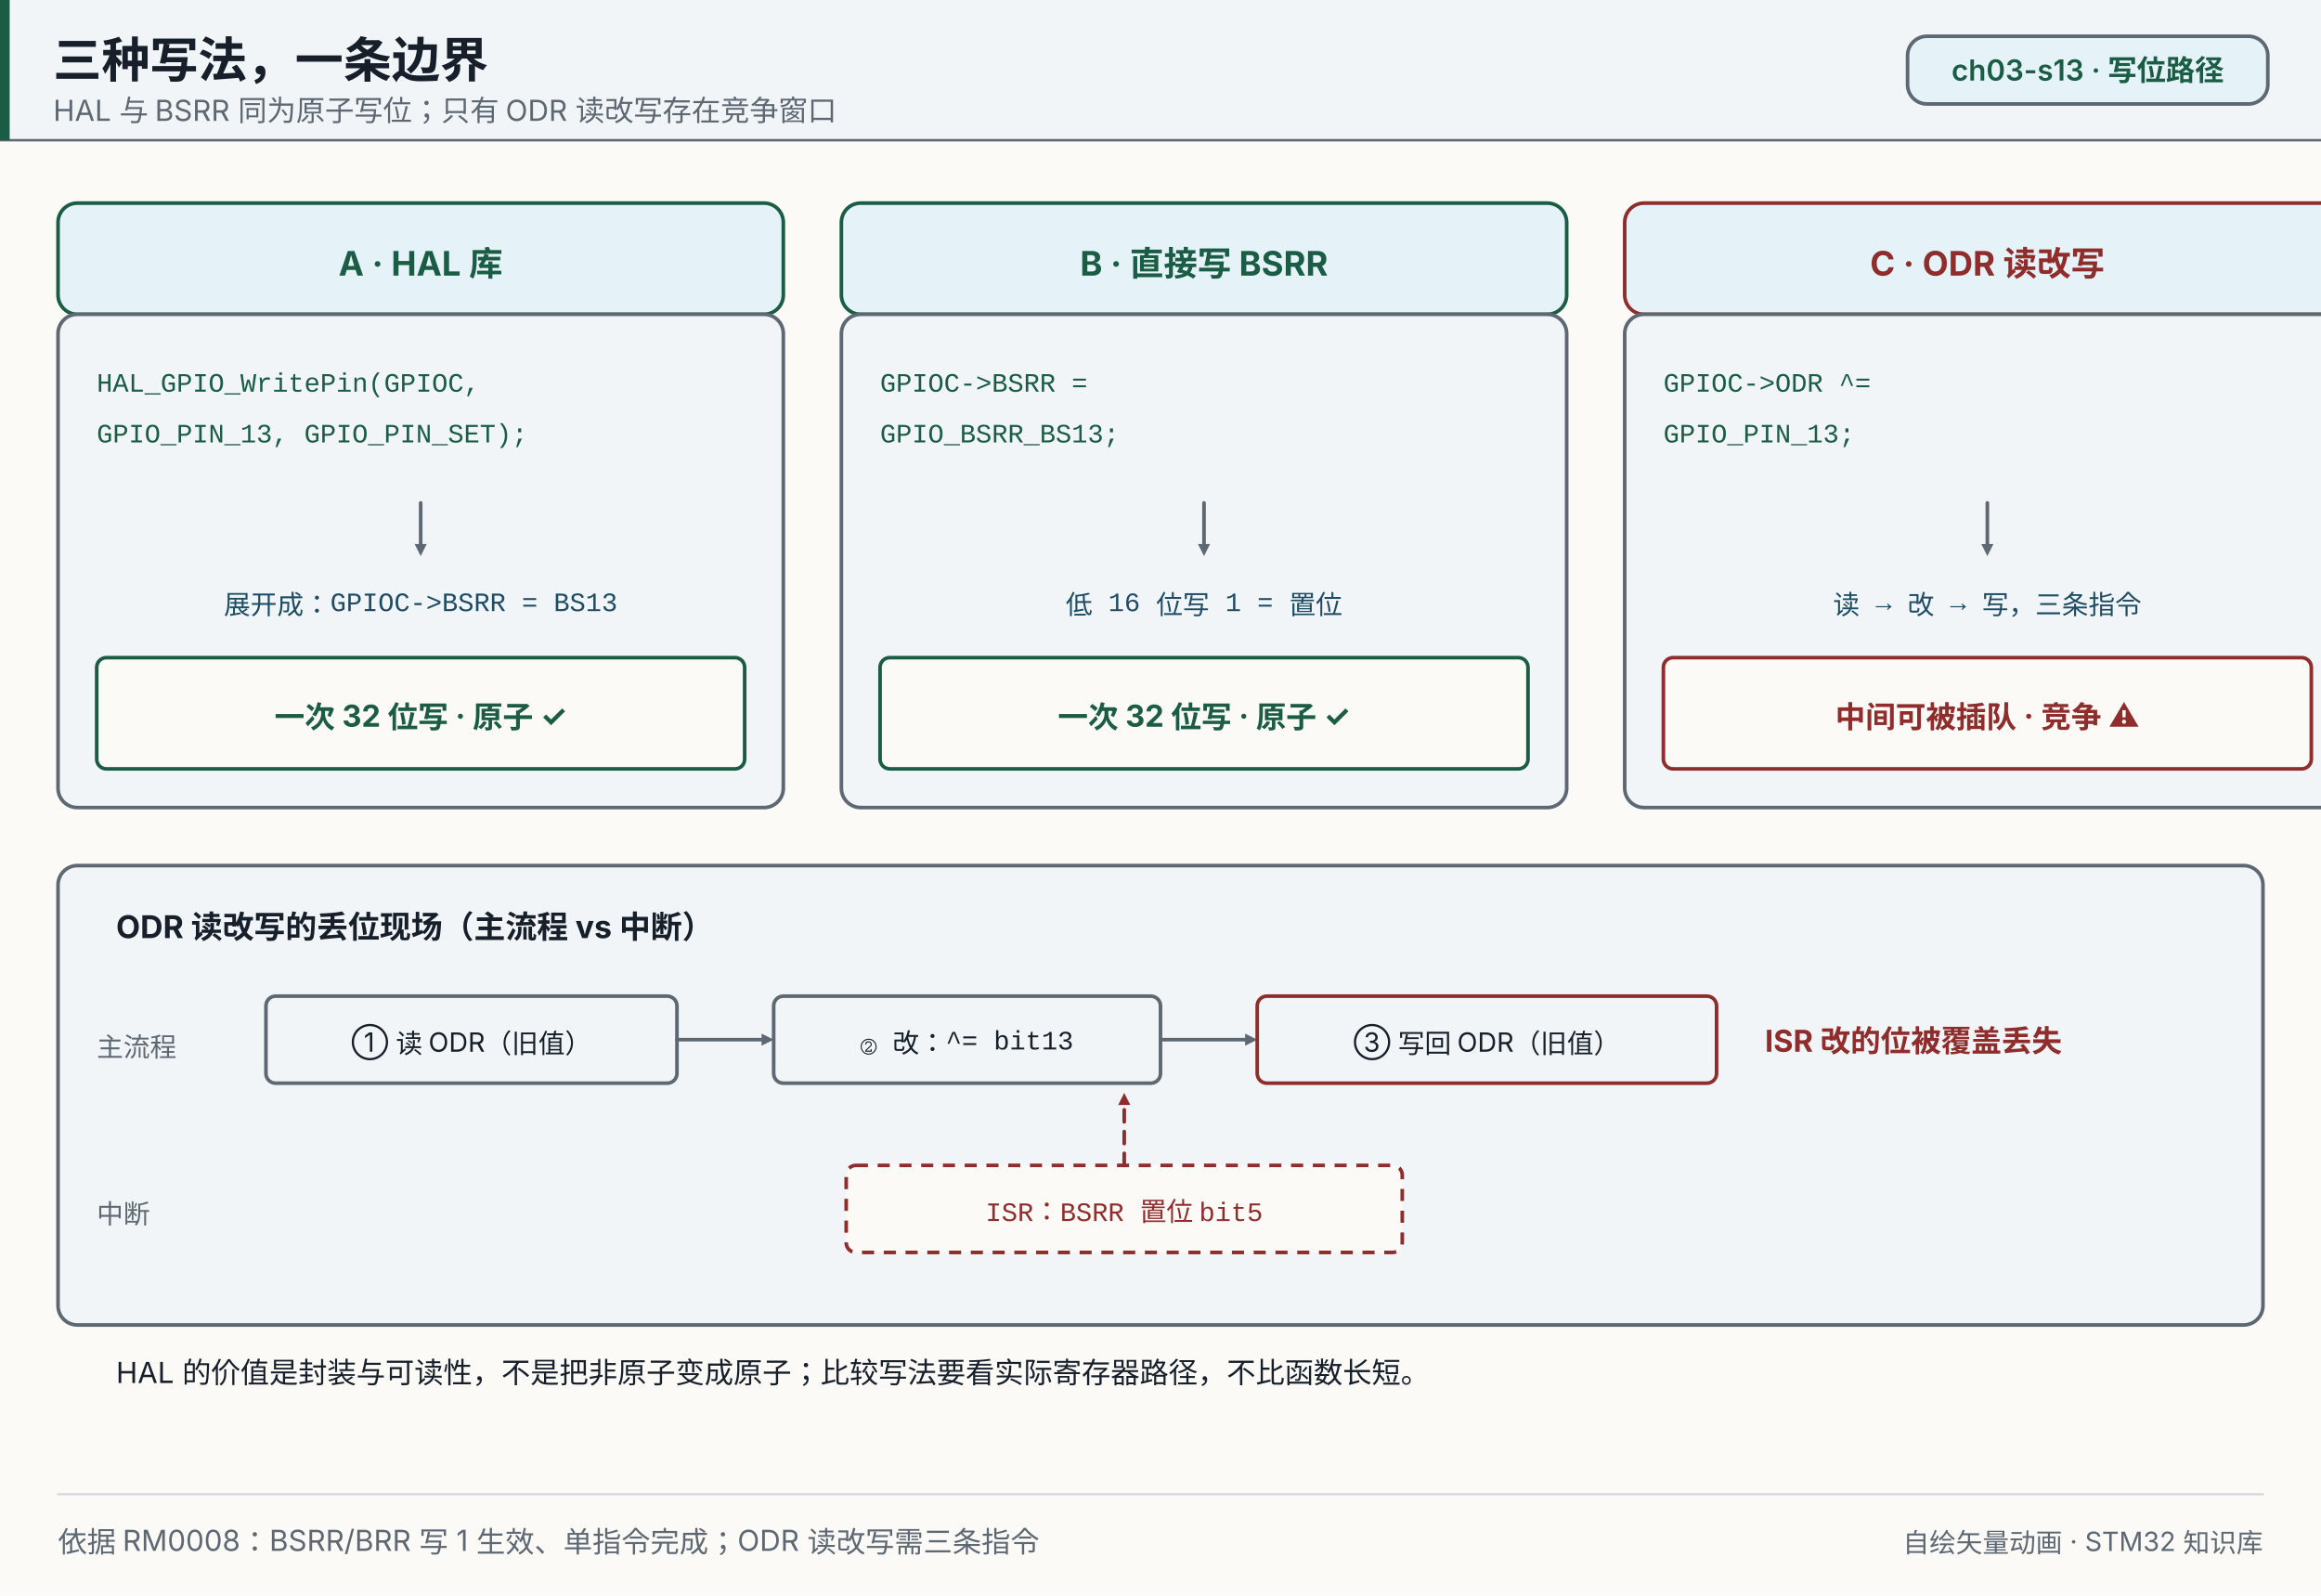
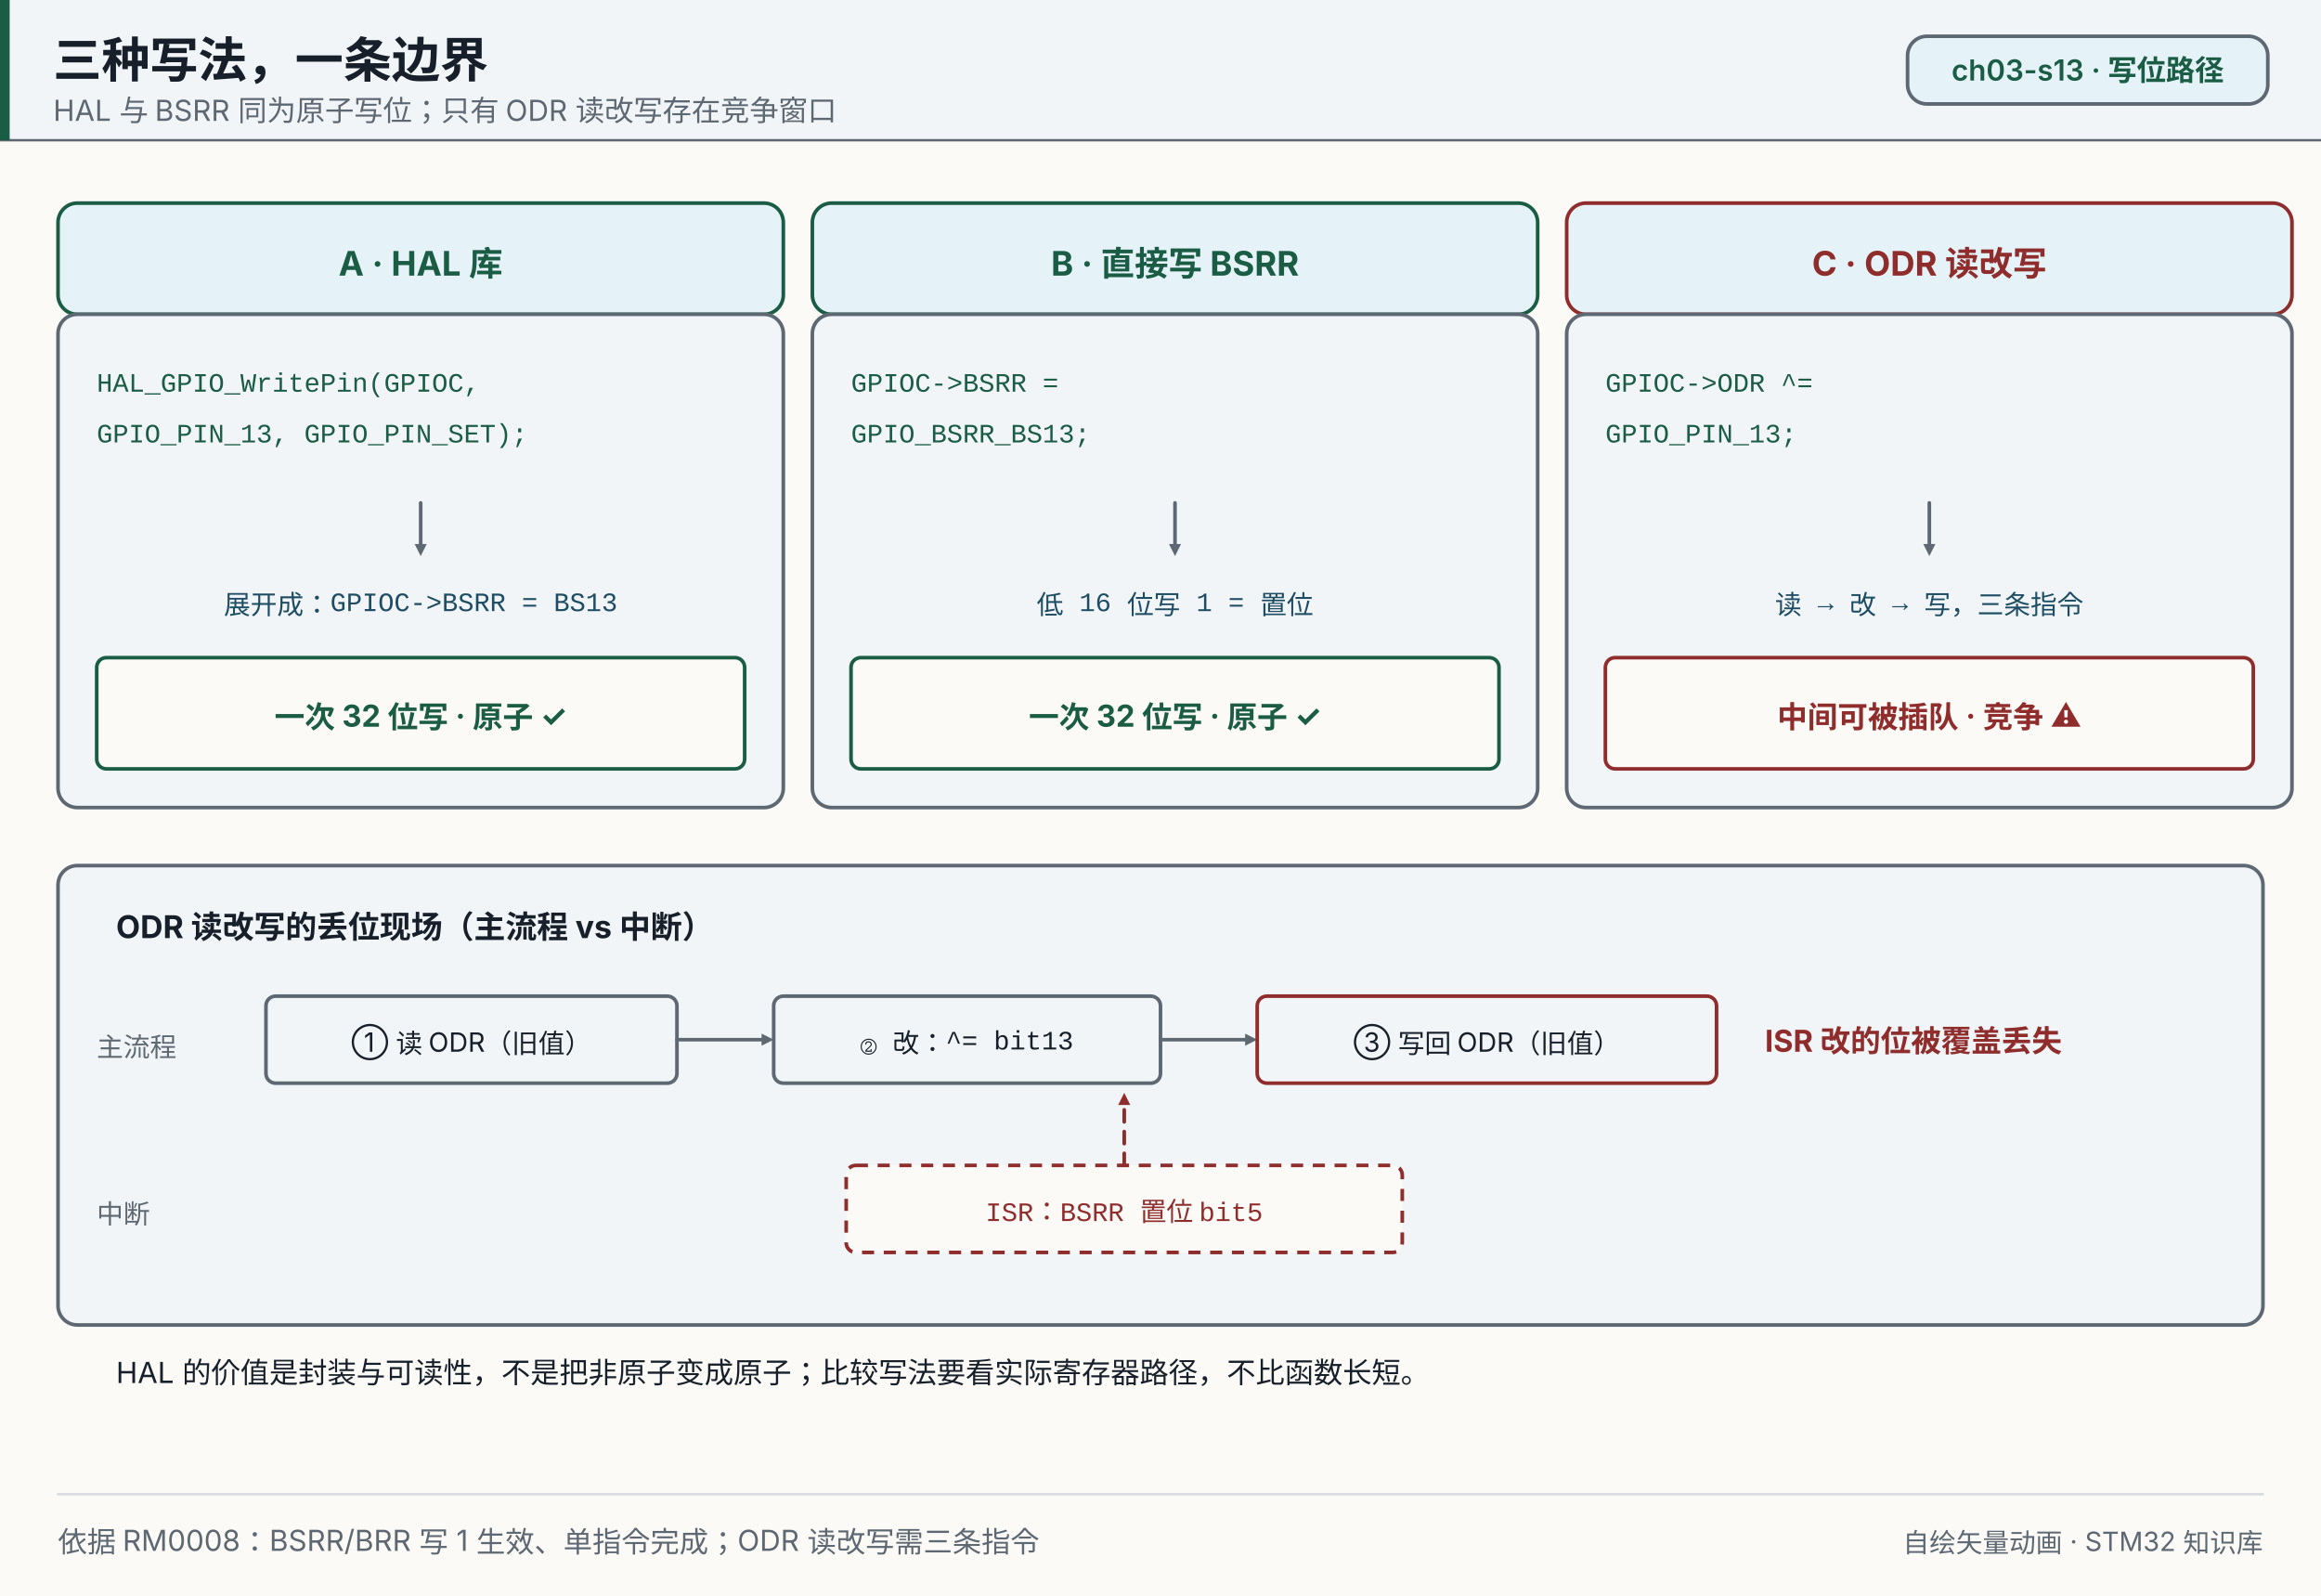
<svg xmlns="http://www.w3.org/2000/svg" width="960" height="660" viewBox="0 0 960 660" role="img" aria-label="三种写法，一条边界">
  <rect x="0" y="0" width="960" height="660" fill="#fbfaf7" />
  <rect x="0" y="0" width="960" height="58" fill="#f1f5f7" opacity="1" />
  <line x1="0" y1="58" x2="960" y2="58" stroke="#5e6872" stroke-width="1" stroke-linecap="round" opacity="1" />
  <rect x="0" y="0" width="4" height="58" fill="#1b5c45" opacity="1" />
  <text x="22" y="32" font-size="20" fill="#17202a" text-anchor="start" opacity="1" font-family="'PingFang SC','Hiragino Sans GB','Microsoft YaHei',system-ui,-apple-system,'Segoe UI',sans-serif" font-weight="700">三种写法，一条边界</text>
  <text x="22" y="50" font-size="12" fill="#5e6872" text-anchor="start" opacity="1" font-family="'PingFang SC','Hiragino Sans GB','Microsoft YaHei',system-ui,-apple-system,'Segoe UI',sans-serif">HAL 与 BSRR 同为原子写位；只有 ODR 读改写存在竞争窗口</text>
  <rect x="789" y="15" width="149" height="28" fill="#e5f3f8" opacity="1" rx="8" stroke="#5e6872" stroke-width="1.5" />
  <text x="863.5" y="33.32" font-size="12" fill="#1b5c45" text-anchor="middle" opacity="1" font-family="'PingFang SC','Hiragino Sans GB','Microsoft YaHei',system-ui,-apple-system,'Segoe UI',sans-serif" font-weight="600">ch03-s13 · 写位路径</text>
  <rect x="24" y="84" width="300" height="46" fill="#e5f3f8" opacity="1" rx="8" stroke="#1b5c45" stroke-width="1.5" />
  <text x="174" y="114" font-size="14" fill="#1b5c45" text-anchor="middle" opacity="1" font-family="'PingFang SC','Hiragino Sans GB','Microsoft YaHei',system-ui,-apple-system,'Segoe UI',sans-serif" font-weight="700">A · HAL 库</text>
  <rect x="24" y="130" width="300" height="204" fill="#f1f5f7" opacity="1" rx="8" stroke="#5e6872" stroke-width="1.5" />
  <text x="40" y="162" font-size="11" fill="#1b5c45" text-anchor="start" opacity="1" font-family="ui-monospace,SFMono-Regular,'JetBrains Mono',Consolas,'Courier New',monospace">HAL_GPIO_WritePin(GPIOC,</text>
  <text x="40" y="183" font-size="11" fill="#1b5c45" text-anchor="start" opacity="1" font-family="ui-monospace,SFMono-Regular,'JetBrains Mono',Consolas,'Courier New',monospace">    GPIO_PIN_13, GPIO_PIN_SET);</text>
  <line x1="174" y1="208" x2="174" y2="225" stroke="#5e6872" stroke-width="1.5" stroke-linecap="round" opacity="1" />
  <polygon points="174.00,230.00 171.50,225.00 176.50,225.00" fill="#5e6872" opacity="1" />
  <text x="174" y="254" font-size="11" fill="#1e4d63" text-anchor="middle" opacity="1" font-family="ui-monospace,SFMono-Regular,'JetBrains Mono',Consolas,'Courier New',monospace">展开成：GPIOC-&gt;BSRR = BS13</text>
  <rect x="40" y="272" width="268" height="46" fill="#fbfaf7" opacity="1" rx="4" stroke="#1b5c45" stroke-width="1.5" />
  <text x="174" y="301" font-size="12.5" fill="#1b5c45" text-anchor="middle" opacity="1" font-family="'PingFang SC','Hiragino Sans GB','Microsoft YaHei',system-ui,-apple-system,'Segoe UI',sans-serif" font-weight="700">一次 32 位写 · 原子 ✓</text>
-   <rect x="348" y="84" width="300" height="46" fill="#e5f3f8" opacity="1" rx="8" stroke="#1b5c45" stroke-width="1.5" />
-   <text x="498" y="114" font-size="14" fill="#1b5c45" text-anchor="middle" opacity="1" font-family="'PingFang SC','Hiragino Sans GB','Microsoft YaHei',system-ui,-apple-system,'Segoe UI',sans-serif" font-weight="700">B · 直接写 BSRR</text>
-   <rect x="348" y="130" width="300" height="204" fill="#f1f5f7" opacity="1" rx="8" stroke="#5e6872" stroke-width="1.5" />
-   <text x="364" y="162" font-size="11" fill="#1b5c45" text-anchor="start" opacity="1" font-family="ui-monospace,SFMono-Regular,'JetBrains Mono',Consolas,'Courier New',monospace">GPIOC-&gt;BSRR =</text>
-   <text x="364" y="183" font-size="11" fill="#1b5c45" text-anchor="start" opacity="1" font-family="ui-monospace,SFMono-Regular,'JetBrains Mono',Consolas,'Courier New',monospace">    GPIO_BSRR_BS13;</text>
-   <line x1="498" y1="208" x2="498" y2="225" stroke="#5e6872" stroke-width="1.5" stroke-linecap="round" opacity="1" />
-   <polygon points="498.00,230.00 495.50,225.00 500.50,225.00" fill="#5e6872" opacity="1" />
-   <text x="498" y="254" font-size="11" fill="#1e4d63" text-anchor="middle" opacity="1" font-family="ui-monospace,SFMono-Regular,'JetBrains Mono',Consolas,'Courier New',monospace">低 16 位写 1 = 置位</text>
-   <rect x="364" y="272" width="268" height="46" fill="#fbfaf7" opacity="1" rx="4" stroke="#1b5c45" stroke-width="1.5" />
-   <text x="498" y="301" font-size="12.5" fill="#1b5c45" text-anchor="middle" opacity="1" font-family="'PingFang SC','Hiragino Sans GB','Microsoft YaHei',system-ui,-apple-system,'Segoe UI',sans-serif" font-weight="700">一次 32 位写 · 原子 ✓</text>
-   <rect x="672" y="84" width="300" height="46" fill="#e5f3f8" opacity="1" rx="8" stroke="#8f2d2d" stroke-width="1.5" />
-   <text x="822" y="114" font-size="14" fill="#8f2d2d" text-anchor="middle" opacity="1" font-family="'PingFang SC','Hiragino Sans GB','Microsoft YaHei',system-ui,-apple-system,'Segoe UI',sans-serif" font-weight="700">C · ODR 读改写</text>
-   <rect x="672" y="130" width="300" height="204" fill="#f1f5f7" opacity="1" rx="8" stroke="#5e6872" stroke-width="1.5" />
-   <text x="688" y="162" font-size="11" fill="#1b5c45" text-anchor="start" opacity="1" font-family="ui-monospace,SFMono-Regular,'JetBrains Mono',Consolas,'Courier New',monospace">GPIOC-&gt;ODR ^=</text>
-   <text x="688" y="183" font-size="11" fill="#1b5c45" text-anchor="start" opacity="1" font-family="ui-monospace,SFMono-Regular,'JetBrains Mono',Consolas,'Courier New',monospace">    GPIO_PIN_13;</text>
-   <line x1="822" y1="208" x2="822" y2="225" stroke="#5e6872" stroke-width="1.5" stroke-linecap="round" opacity="1" />
-   <polygon points="822.00,230.00 819.50,225.00 824.50,225.00" fill="#5e6872" opacity="1" />
-   <text x="822" y="254" font-size="11" fill="#1e4d63" text-anchor="middle" opacity="1" font-family="ui-monospace,SFMono-Regular,'JetBrains Mono',Consolas,'Courier New',monospace">读 → 改 → 写，三条指令</text>
-   <rect x="688" y="272" width="268" height="46" fill="#fbfaf7" opacity="1" rx="4" stroke="#8f2d2d" stroke-width="1.5" />
-   <text x="822" y="301" font-size="12.5" fill="#8f2d2d" text-anchor="middle" opacity="1" font-family="'PingFang SC','Hiragino Sans GB','Microsoft YaHei',system-ui,-apple-system,'Segoe UI',sans-serif" font-weight="700">中间可被插队 · 竞争 ⚠</text>
+   <rect x="336" y="84" width="300" height="46" fill="#e5f3f8" opacity="1" rx="8" stroke="#1b5c45" stroke-width="1.5" />
+   <text x="486" y="114" font-size="14" fill="#1b5c45" text-anchor="middle" opacity="1" font-family="'PingFang SC','Hiragino Sans GB','Microsoft YaHei',system-ui,-apple-system,'Segoe UI',sans-serif" font-weight="700">B · 直接写 BSRR</text>
+   <rect x="336" y="130" width="300" height="204" fill="#f1f5f7" opacity="1" rx="8" stroke="#5e6872" stroke-width="1.5" />
+   <text x="352" y="162" font-size="11" fill="#1b5c45" text-anchor="start" opacity="1" font-family="ui-monospace,SFMono-Regular,'JetBrains Mono',Consolas,'Courier New',monospace">GPIOC-&gt;BSRR =</text>
+   <text x="352" y="183" font-size="11" fill="#1b5c45" text-anchor="start" opacity="1" font-family="ui-monospace,SFMono-Regular,'JetBrains Mono',Consolas,'Courier New',monospace">    GPIO_BSRR_BS13;</text>
+   <line x1="486" y1="208" x2="486" y2="225" stroke="#5e6872" stroke-width="1.5" stroke-linecap="round" opacity="1" />
+   <polygon points="486.00,230.00 483.50,225.00 488.50,225.00" fill="#5e6872" opacity="1" />
+   <text x="486" y="254" font-size="11" fill="#1e4d63" text-anchor="middle" opacity="1" font-family="ui-monospace,SFMono-Regular,'JetBrains Mono',Consolas,'Courier New',monospace">低 16 位写 1 = 置位</text>
+   <rect x="352" y="272" width="268" height="46" fill="#fbfaf7" opacity="1" rx="4" stroke="#1b5c45" stroke-width="1.5" />
+   <text x="486" y="301" font-size="12.5" fill="#1b5c45" text-anchor="middle" opacity="1" font-family="'PingFang SC','Hiragino Sans GB','Microsoft YaHei',system-ui,-apple-system,'Segoe UI',sans-serif" font-weight="700">一次 32 位写 · 原子 ✓</text>
+   <rect x="648" y="84" width="300" height="46" fill="#e5f3f8" opacity="1" rx="8" stroke="#8f2d2d" stroke-width="1.5" />
+   <text x="798" y="114" font-size="14" fill="#8f2d2d" text-anchor="middle" opacity="1" font-family="'PingFang SC','Hiragino Sans GB','Microsoft YaHei',system-ui,-apple-system,'Segoe UI',sans-serif" font-weight="700">C · ODR 读改写</text>
+   <rect x="648" y="130" width="300" height="204" fill="#f1f5f7" opacity="1" rx="8" stroke="#5e6872" stroke-width="1.5" />
+   <text x="664" y="162" font-size="11" fill="#1b5c45" text-anchor="start" opacity="1" font-family="ui-monospace,SFMono-Regular,'JetBrains Mono',Consolas,'Courier New',monospace">GPIOC-&gt;ODR ^=</text>
+   <text x="664" y="183" font-size="11" fill="#1b5c45" text-anchor="start" opacity="1" font-family="ui-monospace,SFMono-Regular,'JetBrains Mono',Consolas,'Courier New',monospace">    GPIO_PIN_13;</text>
+   <line x1="798" y1="208" x2="798" y2="225" stroke="#5e6872" stroke-width="1.5" stroke-linecap="round" opacity="1" />
+   <polygon points="798.00,230.00 795.50,225.00 800.50,225.00" fill="#5e6872" opacity="1" />
+   <text x="798" y="254" font-size="11" fill="#1e4d63" text-anchor="middle" opacity="1" font-family="ui-monospace,SFMono-Regular,'JetBrains Mono',Consolas,'Courier New',monospace">读 → 改 → 写，三条指令</text>
+   <rect x="664" y="272" width="268" height="46" fill="#fbfaf7" opacity="1" rx="4" stroke="#8f2d2d" stroke-width="1.5" />
+   <text x="798" y="301" font-size="12.5" fill="#8f2d2d" text-anchor="middle" opacity="1" font-family="'PingFang SC','Hiragino Sans GB','Microsoft YaHei',system-ui,-apple-system,'Segoe UI',sans-serif" font-weight="700">中间可被插队 · 竞争 ⚠</text>
  <rect x="24" y="358" width="912" height="190" fill="#f1f5f7" opacity="1" rx="8" stroke="#5e6872" stroke-width="1.5" />
  <text x="48" y="388" font-size="13" fill="#17202a" text-anchor="start" opacity="1" font-family="'PingFang SC','Hiragino Sans GB','Microsoft YaHei',system-ui,-apple-system,'Segoe UI',sans-serif" font-weight="700">ODR 读改写的丢位现场（主流程 vs 中断）</text>
  <text x="40" y="437" font-size="11" fill="#5e6872" text-anchor="start" opacity="1" font-family="'PingFang SC','Hiragino Sans GB','Microsoft YaHei',system-ui,-apple-system,'Segoe UI',sans-serif">主流程</text>
  <rect x="110" y="412" width="170" height="36" fill="#f1f5f7" opacity="1" rx="4" stroke="#5e6872" stroke-width="1.5" />
  <text x="195" y="435" font-size="11" fill="#17202a" text-anchor="middle" opacity="1" font-family="'PingFang SC','Hiragino Sans GB','Microsoft YaHei',system-ui,-apple-system,'Segoe UI',sans-serif">① 读 ODR（旧值）</text>
  <line x1="280" y1="430" x2="315" y2="430" stroke="#5e6872" stroke-width="1.5" stroke-linecap="round" opacity="1" />
  <polygon points="320.00,430.00 315.00,432.50 315.00,427.50" fill="#5e6872" opacity="1" />
  <rect x="320" y="412" width="160" height="36" fill="#f1f5f7" opacity="1" rx="4" stroke="#5e6872" stroke-width="1.5" />
  <text x="400" y="435" font-size="11" fill="#17202a" text-anchor="middle" opacity="1" font-family="ui-monospace,SFMono-Regular,'JetBrains Mono',Consolas,'Courier New',monospace">② 改：^= bit13</text>
  <line x1="480" y1="430" x2="515" y2="430" stroke="#5e6872" stroke-width="1.5" stroke-linecap="round" opacity="1" />
  <polygon points="520.00,430.00 515.00,432.50 515.00,427.50" fill="#5e6872" opacity="1" />
  <rect x="520" y="412" width="190" height="36" fill="#f1f5f7" opacity="1" rx="4" stroke="#8f2d2d" stroke-width="1.5" />
  <text x="615" y="435" font-size="11" fill="#17202a" text-anchor="middle" opacity="1" font-family="'PingFang SC','Hiragino Sans GB','Microsoft YaHei',system-ui,-apple-system,'Segoe UI',sans-serif">③ 写回 ODR（旧值）</text>
  <text x="730" y="435" font-size="12.5" fill="#8f2d2d" text-anchor="start" opacity="1" font-family="'PingFang SC','Hiragino Sans GB','Microsoft YaHei',system-ui,-apple-system,'Segoe UI',sans-serif" font-weight="700">ISR 改的位被覆盖丢失</text>
  <text x="40" y="506" font-size="11" fill="#5e6872" text-anchor="start" opacity="1" font-family="'PingFang SC','Hiragino Sans GB','Microsoft YaHei',system-ui,-apple-system,'Segoe UI',sans-serif">中断</text>
  <rect x="350" y="482" width="230" height="36" fill="#fbfaf7" opacity="1" rx="4" stroke="#8f2d2d" stroke-width="1.5" stroke-dasharray="5 4" />
  <text x="465" y="505" font-size="11" fill="#8f2d2d" text-anchor="middle" opacity="1" font-family="ui-monospace,SFMono-Regular,'JetBrains Mono',Consolas,'Courier New',monospace">ISR：BSRR 置位 bit5</text>
  <line x1="465" y1="482" x2="465" y2="457" stroke="#8f2d2d" stroke-width="1.5" stroke-linecap="round" opacity="1" stroke-dasharray="5 4" />
  <polygon points="465.00,452.00 467.50,457.00 462.50,457.00" fill="#8f2d2d" opacity="1" />
  <text x="48" y="572" font-size="12" fill="#17202a" text-anchor="start" opacity="1" font-family="'PingFang SC','Hiragino Sans GB','Microsoft YaHei',system-ui,-apple-system,'Segoe UI',sans-serif">HAL 的价值是封装与可读性，不是把非原子变成原子；比较写法要看实际寄存器路径，不比函数长短。</text>
  <line x1="24" y1="618" x2="936" y2="618" stroke="#d7dce1" stroke-width="1" stroke-linecap="round" opacity="1" />
  <text x="24" y="642" font-size="12" fill="#5e6872" text-anchor="start" opacity="1" font-family="'PingFang SC','Hiragino Sans GB','Microsoft YaHei',system-ui,-apple-system,'Segoe UI',sans-serif">依据 RM0008：BSRR/BRR 写 1 生效、单指令完成；ODR 读改写需三条指令</text>
  <text x="936" y="642" font-size="11" fill="#5e6872" text-anchor="end" opacity="1" font-family="'PingFang SC','Hiragino Sans GB','Microsoft YaHei',system-ui,-apple-system,'Segoe UI',sans-serif">自绘矢量动画 · STM32 知识库</text>
</svg>
